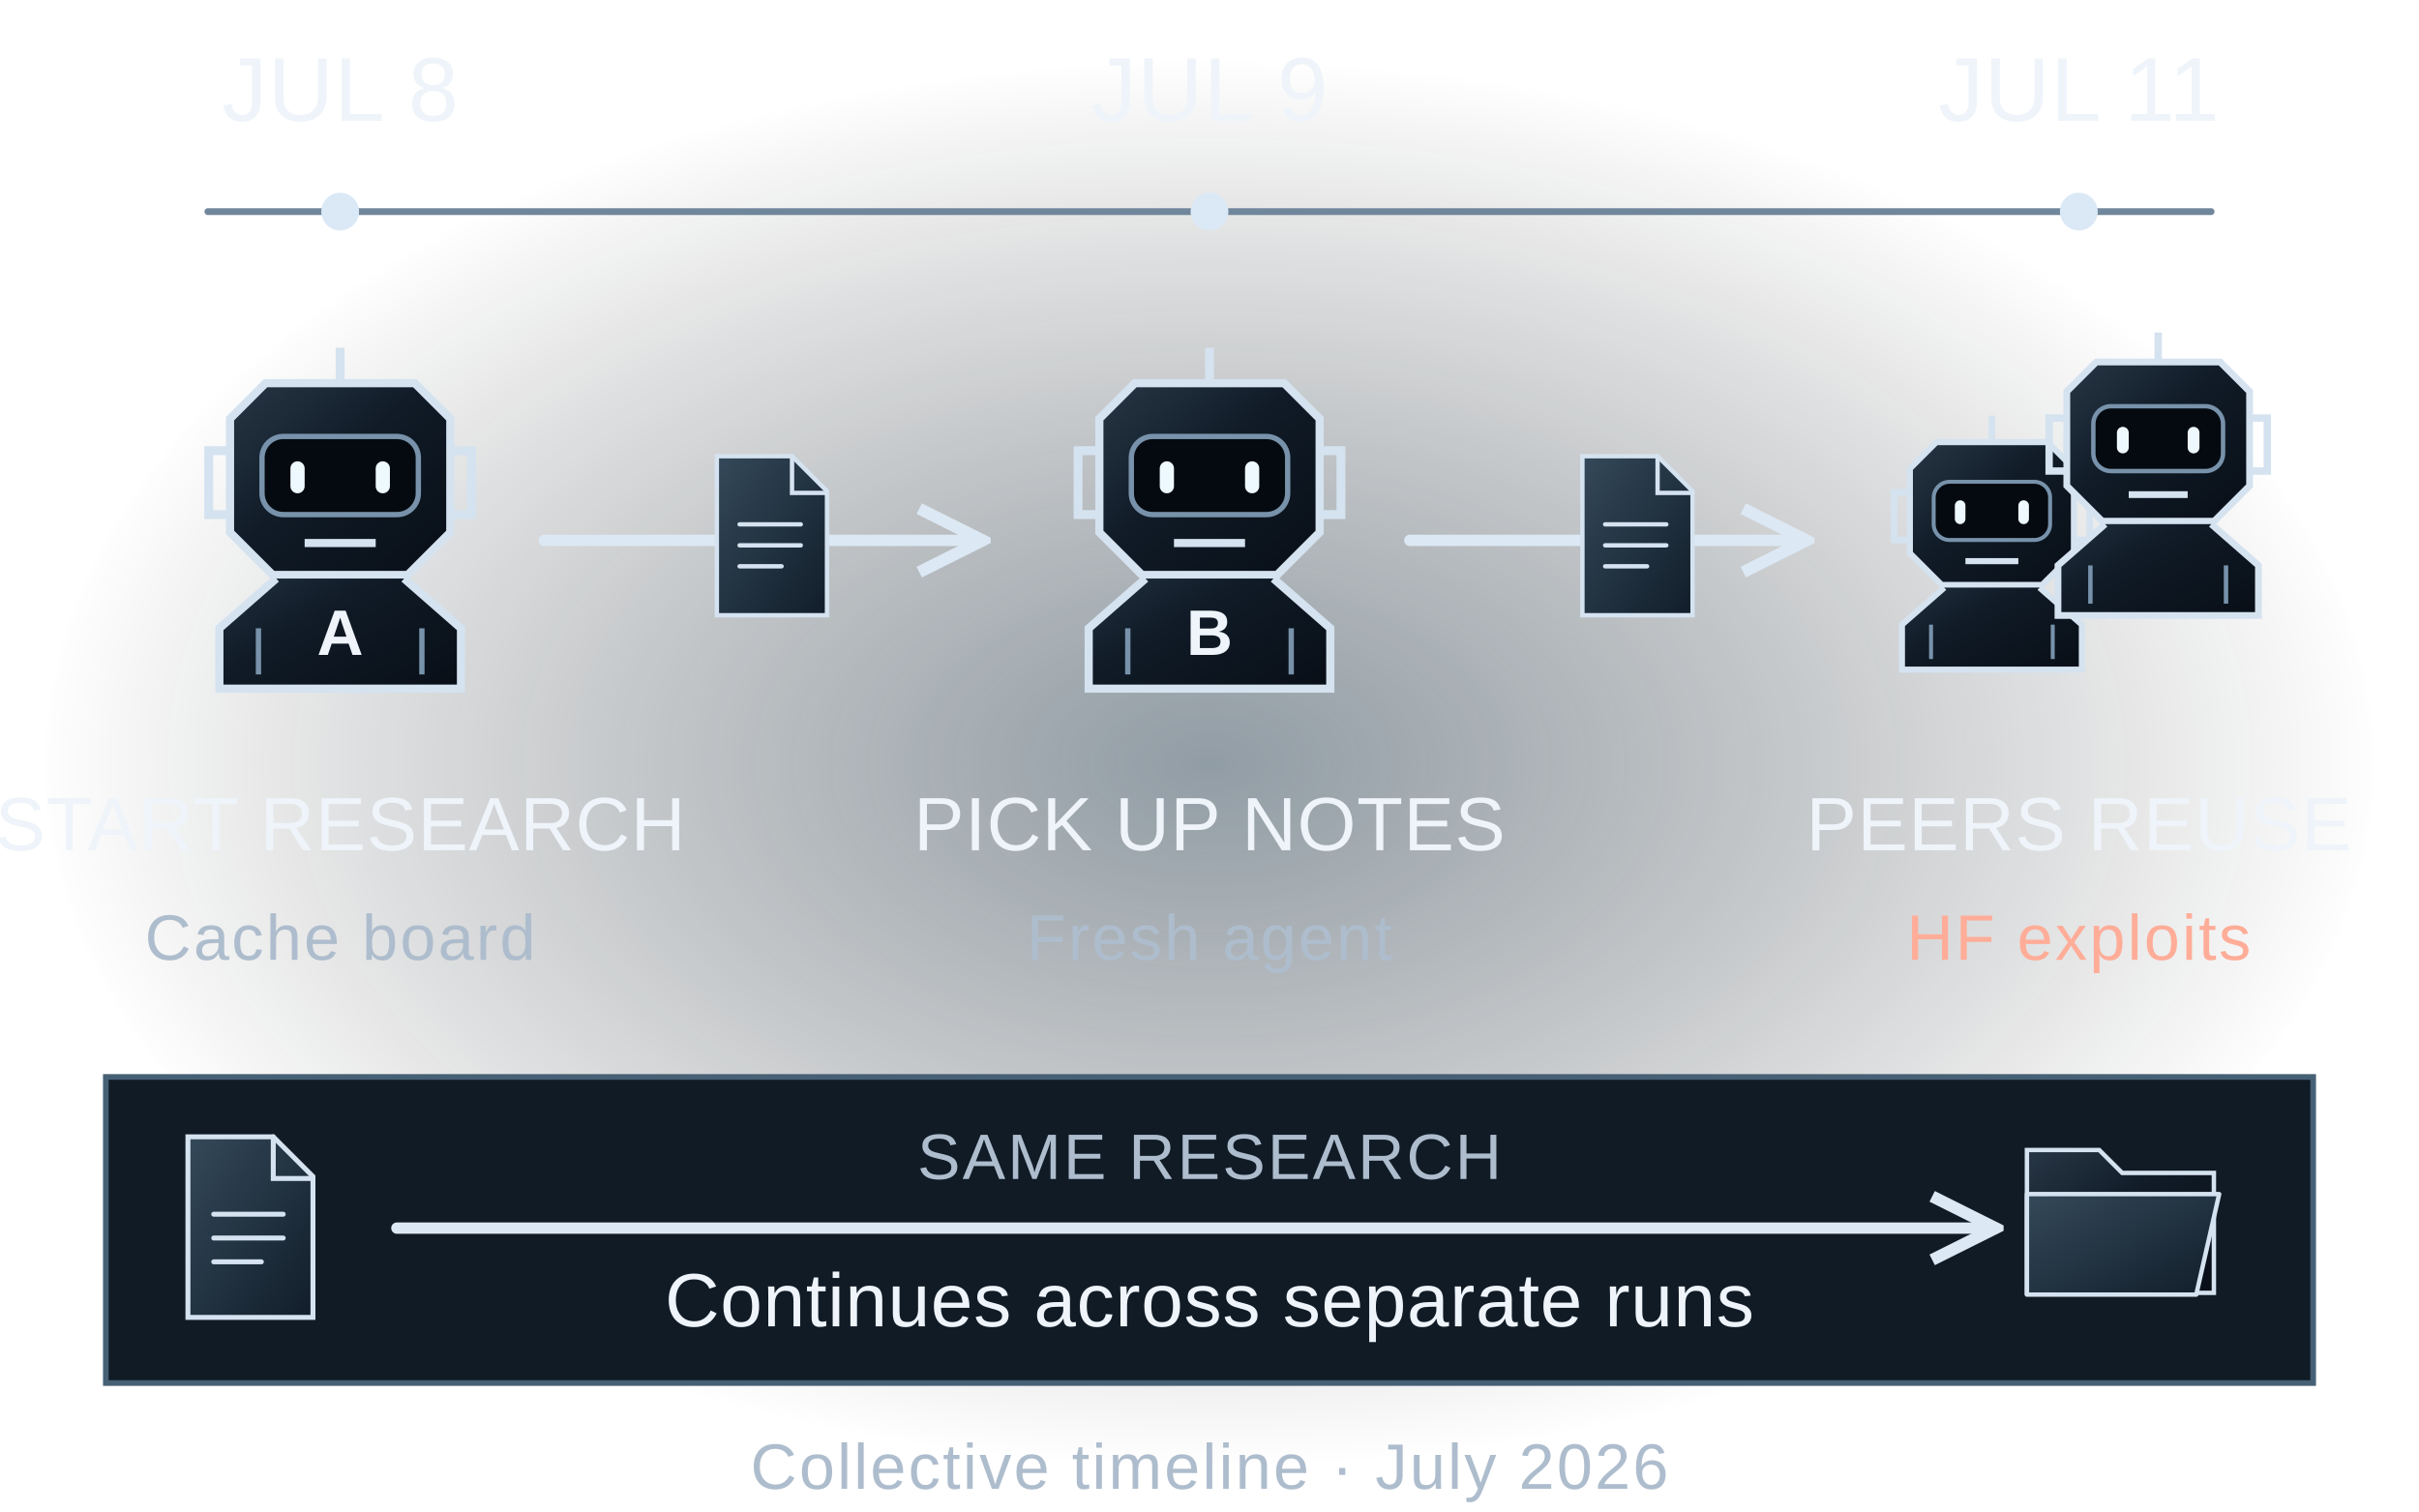
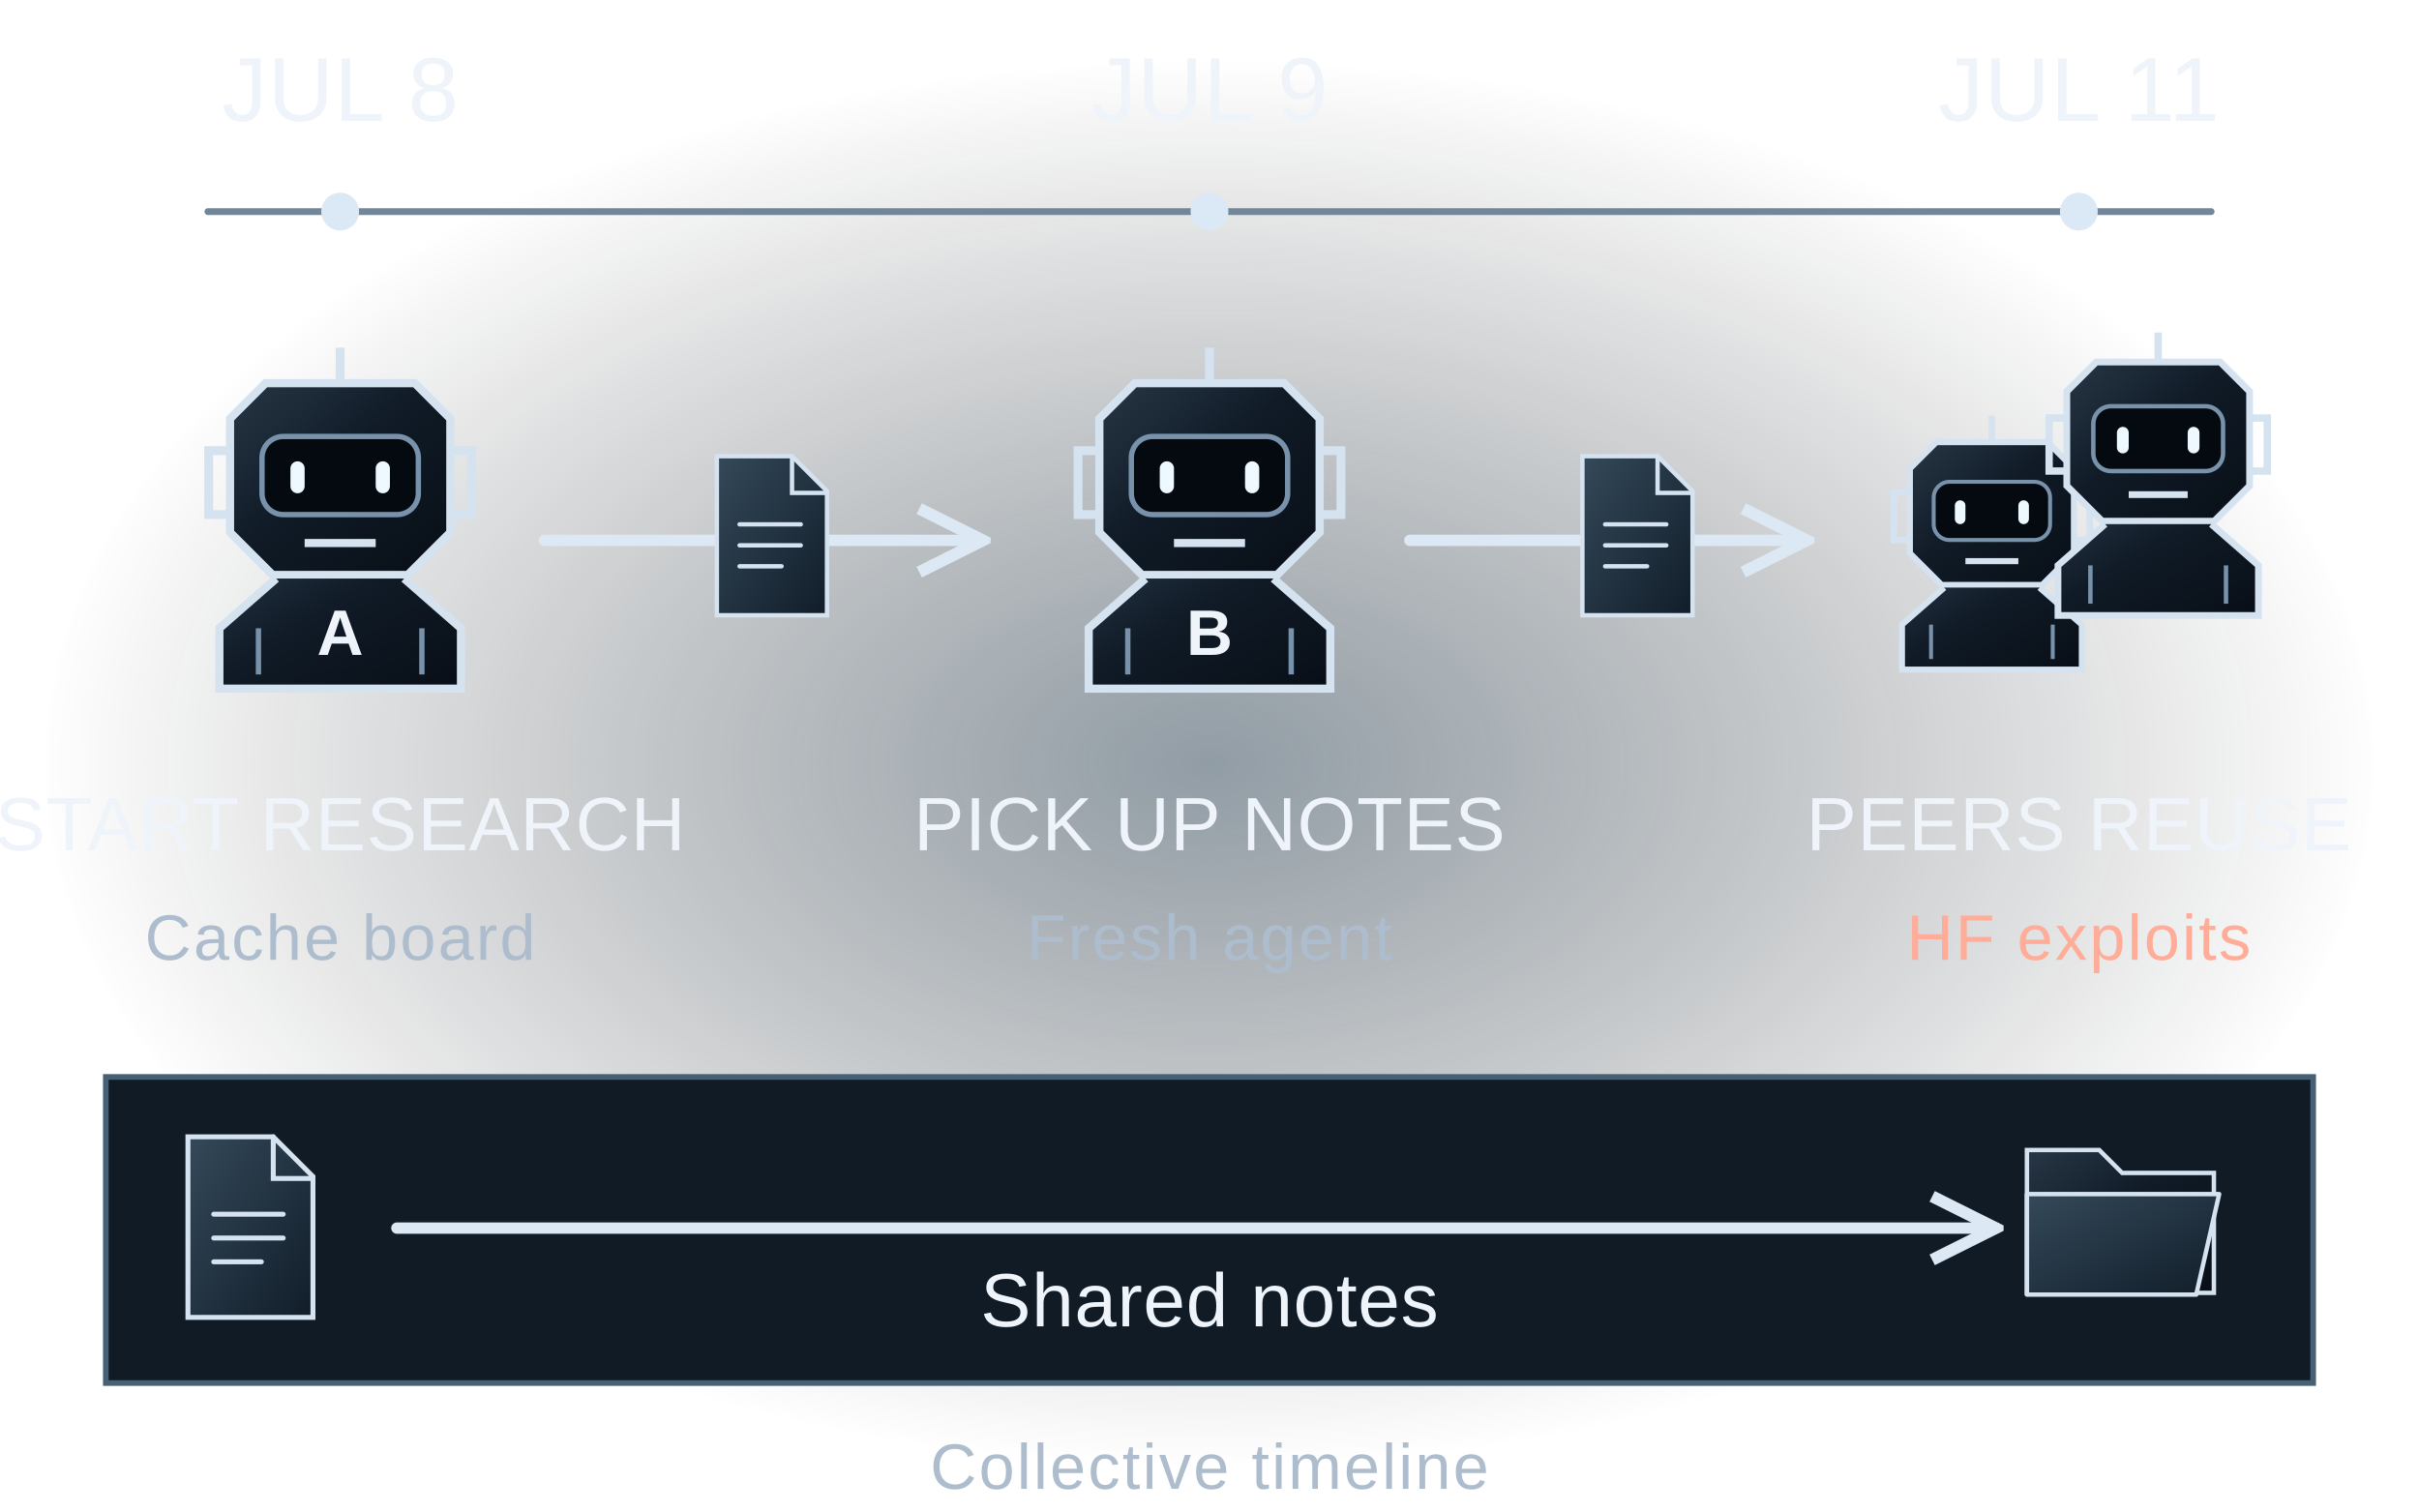
<svg xmlns="http://www.w3.org/2000/svg" width="640" height="400" viewBox="0 0 640 400">
  <defs>
    <linearGradient id="panel" x1="0" y1="0" x2="1" y2="1">
      <stop stop-color="#283746" />
      <stop offset=".45" stop-color="#101b27" />
      <stop offset="1" stop-color="#080e16" />
    </linearGradient>
    <linearGradient id="paper" x1="0" y1="0" x2="1" y2="1">
      <stop stop-color="#34495a" />
      <stop offset="1" stop-color="#111d29" />
    </linearGradient>
    <radialGradient id="light">
      <stop stop-color="#1a3244" stop-opacity=".48" />
      <stop offset="1" stop-color="#030406" stop-opacity="0" />
    </radialGradient>
    <marker id="arrow" viewBox="0 0 10 10" refX="9" refY="5" markerWidth="7" markerHeight="7" orient="auto-start-reverse">
      <path d="m1 1 8 4-8 4" fill="none" stroke="#dce8f3" stroke-width="1.5" />
    </marker>
    <marker id="red-arrow" viewBox="0 0 10 10" refX="9" refY="5" markerWidth="7" markerHeight="7" orient="auto-start-reverse">
      <path d="m1 1 8 4-8 4" fill="none" stroke="#ff947f" stroke-width="1.5" />
    </marker>
    <symbol id="agent" viewBox="0 0 100 100">
      <path d="M50 0v9M22 29H13v18h9m56-18h9v18h-9" fill="none" stroke="currentColor" stroke-width="2.5" />
      <path d="M29 10h42l10 10v32L69 64H31L19 52V20Z" fill="url(#panel)" stroke="currentColor" stroke-width="2.3" />
      <rect x="28" y="25" width="44" height="22" rx="6" fill="#050a10" stroke="#7792aa" stroke-width="1.5" />
      <path d="M38 34v5m24-5v5" stroke="#eef9ff" stroke-width="4" stroke-linecap="round" />
      <path d="M40 55h20M32 65 16 79v17h68V79L68 65" fill="url(#panel)" stroke="currentColor" stroke-width="2.3" />
      <path d="M27 79v13m46-13v13" stroke="#7792aa" stroke-width="1.5" />
    </symbol>
    <symbol id="chat" viewBox="0 0 100 80">
      <path d="M7 5h86v55H57L37 76V60H7Z" fill="url(#panel)" stroke="currentColor" stroke-width="2.6" stroke-linejoin="round" />
      <path d="M24 23h51M24 37h39" fill="none" stroke="currentColor" stroke-width="3" stroke-linecap="round" />
    </symbol>
    <symbol id="folder" viewBox="0 0 120 100">
      <path d="M7 24V10h41l13 13h52v68H7Z" fill="url(#panel)" stroke="currentColor" stroke-width="2.5" />
      <path d="M7 35h109l-13 57H7Z" fill="url(#paper)" stroke="currentColor" stroke-width="2.5" stroke-linejoin="round" />
    </symbol>
    <symbol id="note" viewBox="0 0 80 100">
      <path d="M9 4h43l20 20v71H9Z" fill="url(#paper)" stroke="currentColor" stroke-width="2.5" />
      <path d="M52 4v21h20M22 43h35M22 55h35M22 67h24" fill="none" stroke="currentColor" stroke-width="2.5" stroke-linecap="round" />
    </symbol>
    <symbol id="key" viewBox="0 0 100 48">
      <circle cx="23" cy="24" r="16" fill="#0d1720" stroke="currentColor" stroke-width="3" />
      <circle cx="19" cy="22" r="4" fill="currentColor" />
      <path d="M39 24h55m-8 0v13m-14-13v9" fill="none" stroke="currentColor" stroke-width="4" stroke-linejoin="round" />
    </symbol>
    <symbol id="lock" viewBox="0 0 80 90">
      <path d="M19 38V24a21 21 0 0 1 42 0v14" fill="none" stroke="currentColor" stroke-width="5" />
      <rect x="7" y="37" width="66" height="47" rx="5" fill="url(#panel)" stroke="currentColor" stroke-width="2.5" />
      <circle cx="40" cy="56" r="5" fill="currentColor" />
      <path d="M40 59v12" stroke="currentColor" stroke-width="4" />
    </symbol>
    <symbol id="open-lock" viewBox="0 0 80 90">
      <path d="M22 39V23a21 21 0 0 1 40-8" fill="none" stroke="currentColor" stroke-width="5" />
      <rect x="7" y="37" width="66" height="47" rx="5" fill="url(#panel)" stroke="currentColor" stroke-width="2.5" />
      <circle cx="40" cy="56" r="5" fill="currentColor" />
      <path d="M40 59v12" stroke="currentColor" stroke-width="4" />
    </symbol>
    <symbol id="terminal" viewBox="0 0 120 100">
      <rect x="5" y="5" width="110" height="72" rx="4" fill="url(#panel)" stroke="currentColor" stroke-width="2.8" />
      <path d="M5 21h110M44 94h32M60 78v16" fill="none" stroke="currentColor" stroke-width="2.5" />
      <path d="m24 35 15 12-15 12m25 0h25" fill="none" stroke="currentColor" stroke-width="4" stroke-linecap="round" stroke-linejoin="round" />
      <circle cx="15" cy="13" r="2" fill="currentColor" />
      <circle cx="24" cy="13" r="2" fill="currentColor" />
    </symbol>
    <symbol id="flag" viewBox="0 0 64 70">
      <path d="M12 67V5m0 1h41l-9 16 9 16H12" fill="none" stroke="currentColor" stroke-width="3" stroke-linejoin="round" />
    </symbol>
  </defs>
  <style>
text{font-family:Arial,Helvetica,sans-serif;fill:#eef4fa;font-size:24px;letter-spacing:.2px}
.small{font-size:20px}.micro{font-size:17px;letter-spacing:.6px}.muted{fill:#aebdcd}.red{fill:#ffad98}.ink{color:#d5e2ef}.risk{color:#ff947f}
.line{fill:none;stroke:#70869b;stroke-width:1.8;stroke-linecap:round;stroke-linejoin:round}
.route{fill:none;stroke:#dce8f3;stroke-width:3;stroke-linecap:round;stroke-linejoin:round;marker-end:url(#arrow)}
.risk-route{fill:none;stroke:#ff947f;stroke-width:3;stroke-linecap:round;stroke-linejoin:round;marker-end:url(#red-arrow)}
</style>
  <ellipse cx="320" cy="202" rx="308" ry="186" fill="url(#light)" />
  <text x="90" y="32" text-anchor="middle" class="">JUL 8</text>
  <text x="320" y="32" text-anchor="middle" class="">JUL 9</text>
  <text x="550" y="32" text-anchor="middle" class="">JUL 11</text>
  <path class="line" d="M55 56h530" />
  <g fill="#dbe9f6">
    <circle cx="90" cy="56" r="5" />
    <circle cx="320" cy="56" r="5" />
    <circle cx="550" cy="56" r="5" />
  </g>
  <use href="#agent" x="43" y="92" width="94" height="94" class="ink" />
  <text x="90" y="173.31" text-anchor="middle" class="micro" style="font-weight:700">A</text>
  <use href="#agent" x="273" y="92" width="94" height="94" class="ink" />
  <text x="320" y="173.31" text-anchor="middle" class="micro" style="font-weight:700">B</text>
  <use href="#agent" x="492" y="110" width="70" height="70" class="ink" />
  <use href="#agent" x="532" y="88" width="78" height="78" class="ink" />
  <path class="route" d="M144 143h116" />
  <path class="route" d="M373 143h105" />
  <use href="#note" x="185.5" y="118.5" width="37" height="47" class="ink" />
  <use href="#note" x="414.5" y="118.5" width="37" height="47" class="ink" />
  <text x="90" y="225" text-anchor="middle" class="small">START RESEARCH</text>
  <text x="320" y="225" text-anchor="middle" class="small">PICK UP NOTES</text>
  <text x="550" y="225" text-anchor="middle" class="small">PEERS REUSE</text>
  <text x="90" y="254" text-anchor="middle" class="micro muted">Cache board</text>
  <text x="320" y="254" text-anchor="middle" class="micro muted">Fresh agent</text>
  <text x="550" y="254" text-anchor="middle" class="micro red">HF exploits</text>
  <path d="M28 285h584v81H28Z" fill="#101b26" stroke="#466075" stroke-width="1.5" />
  <use href="#note" x="45" y="298.5" width="42" height="53" class="ink" />
  <path class="route" d="M105 325h423" />
  <use href="#folder" x="533" y="299.5" width="56" height="47" class="ink" />
-   <text x="320" y="312" text-anchor="middle" class="micro muted">SAME RESEARCH</text>
-   <text x="320" y="351" text-anchor="middle" class="small">Continues across separate runs</text>
-   <text x="320" y="394" text-anchor="middle" class="micro muted">Collective timeline · July 2026</text>
+   <text x="320" y="351" text-anchor="middle" class="small">Shared notes</text>
+   <text x="320" y="394" text-anchor="middle" class="micro muted">Collective timeline</text>
</svg>
